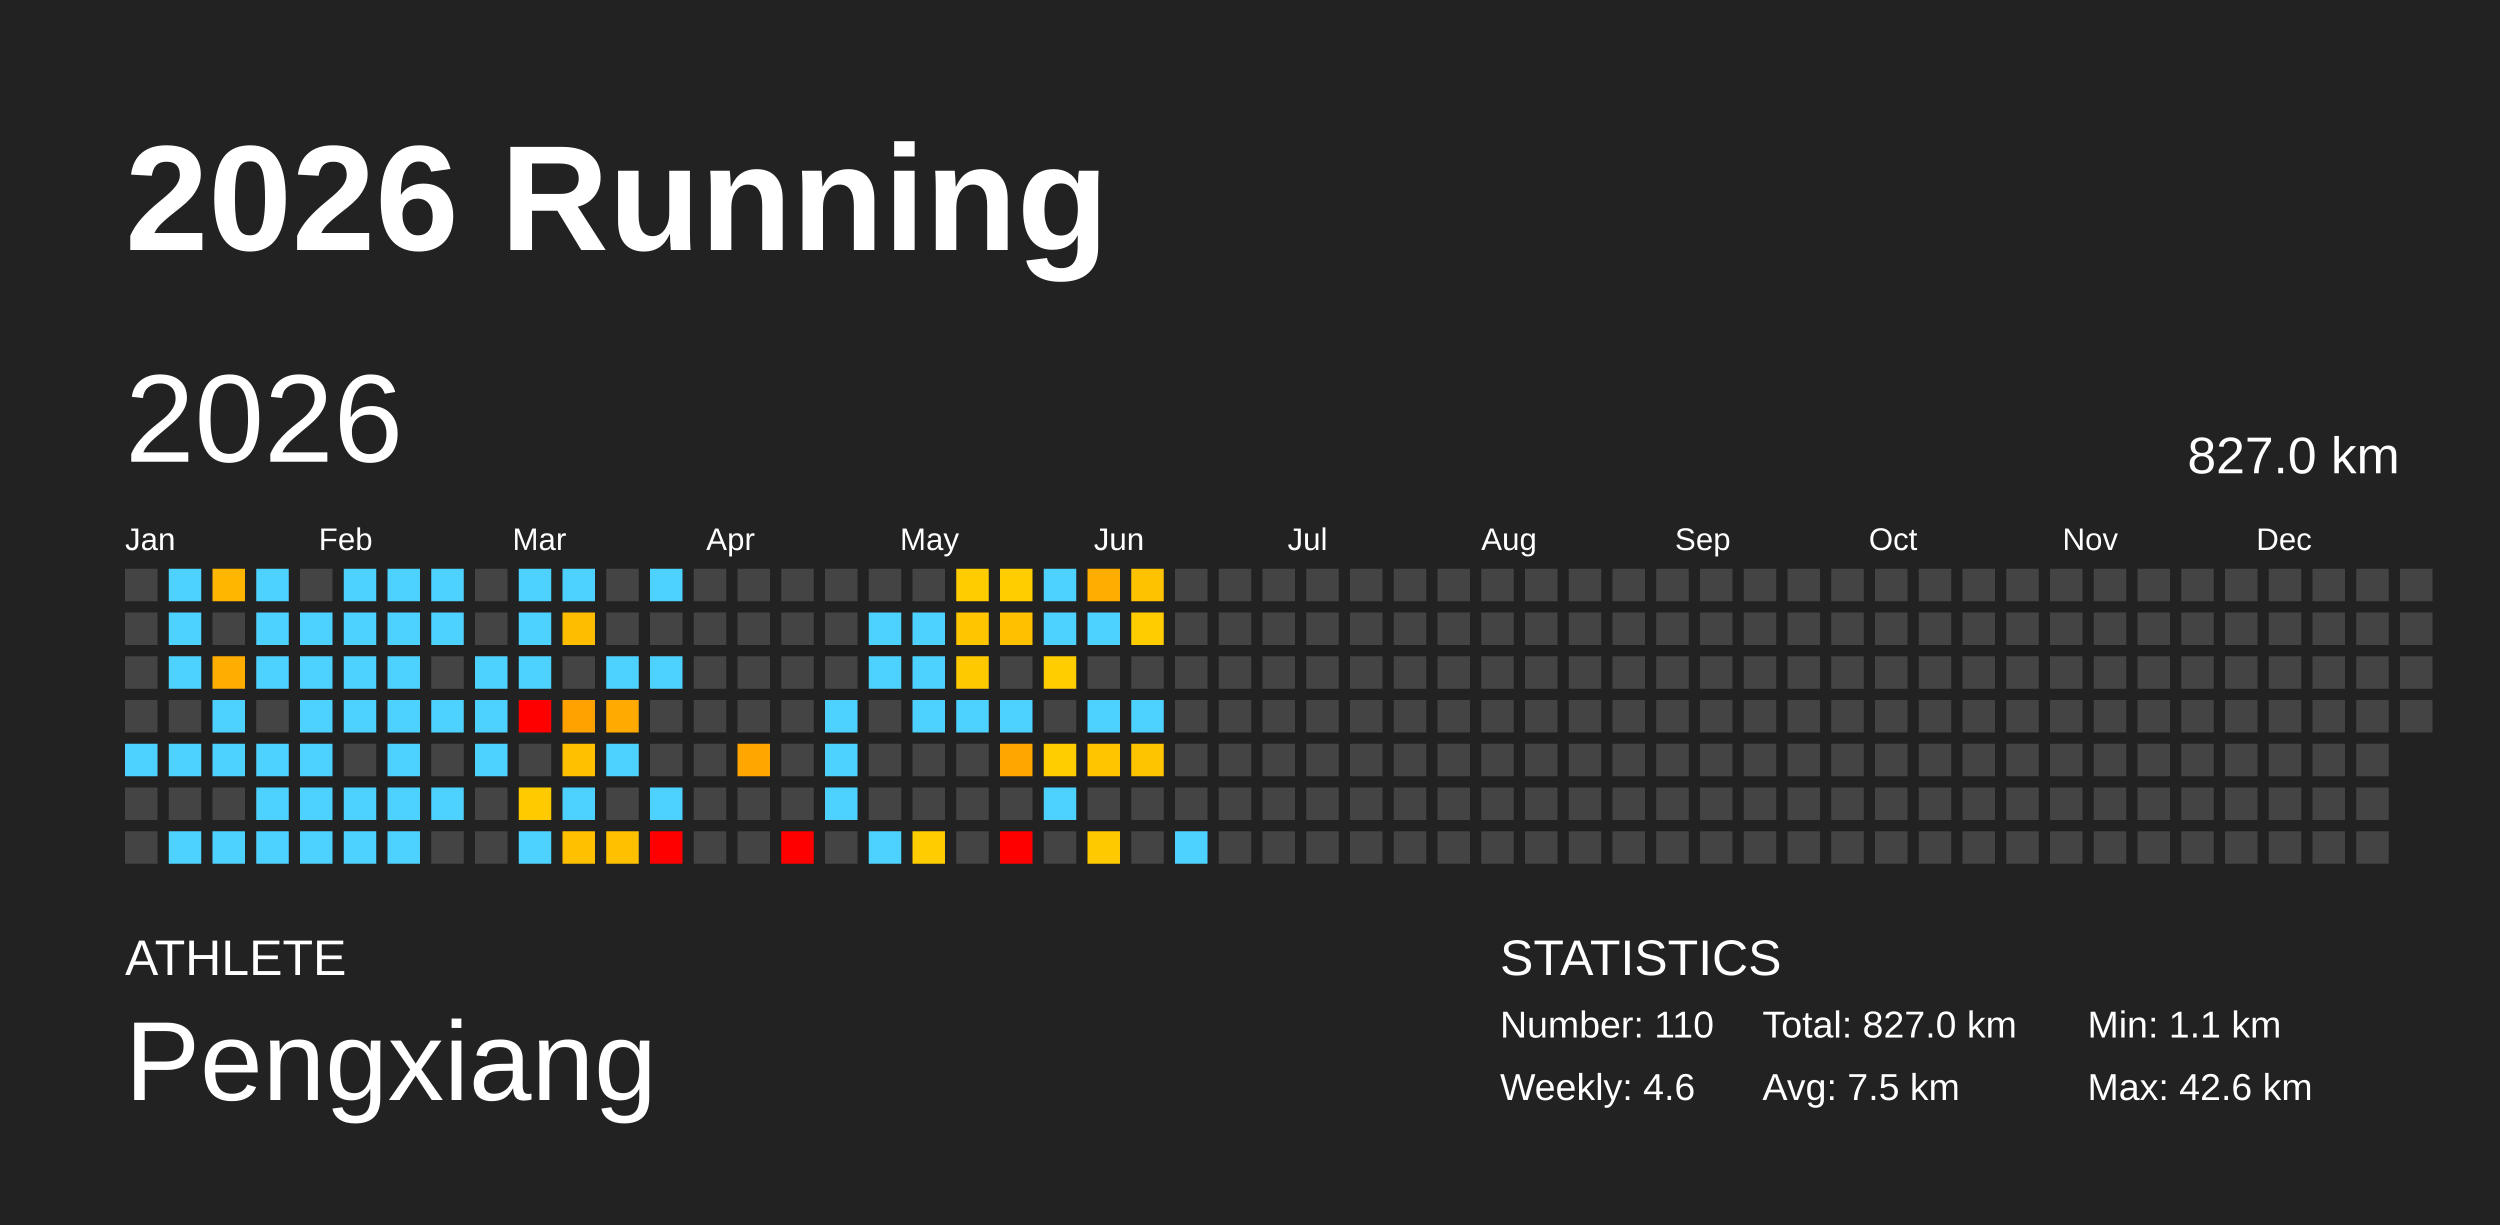
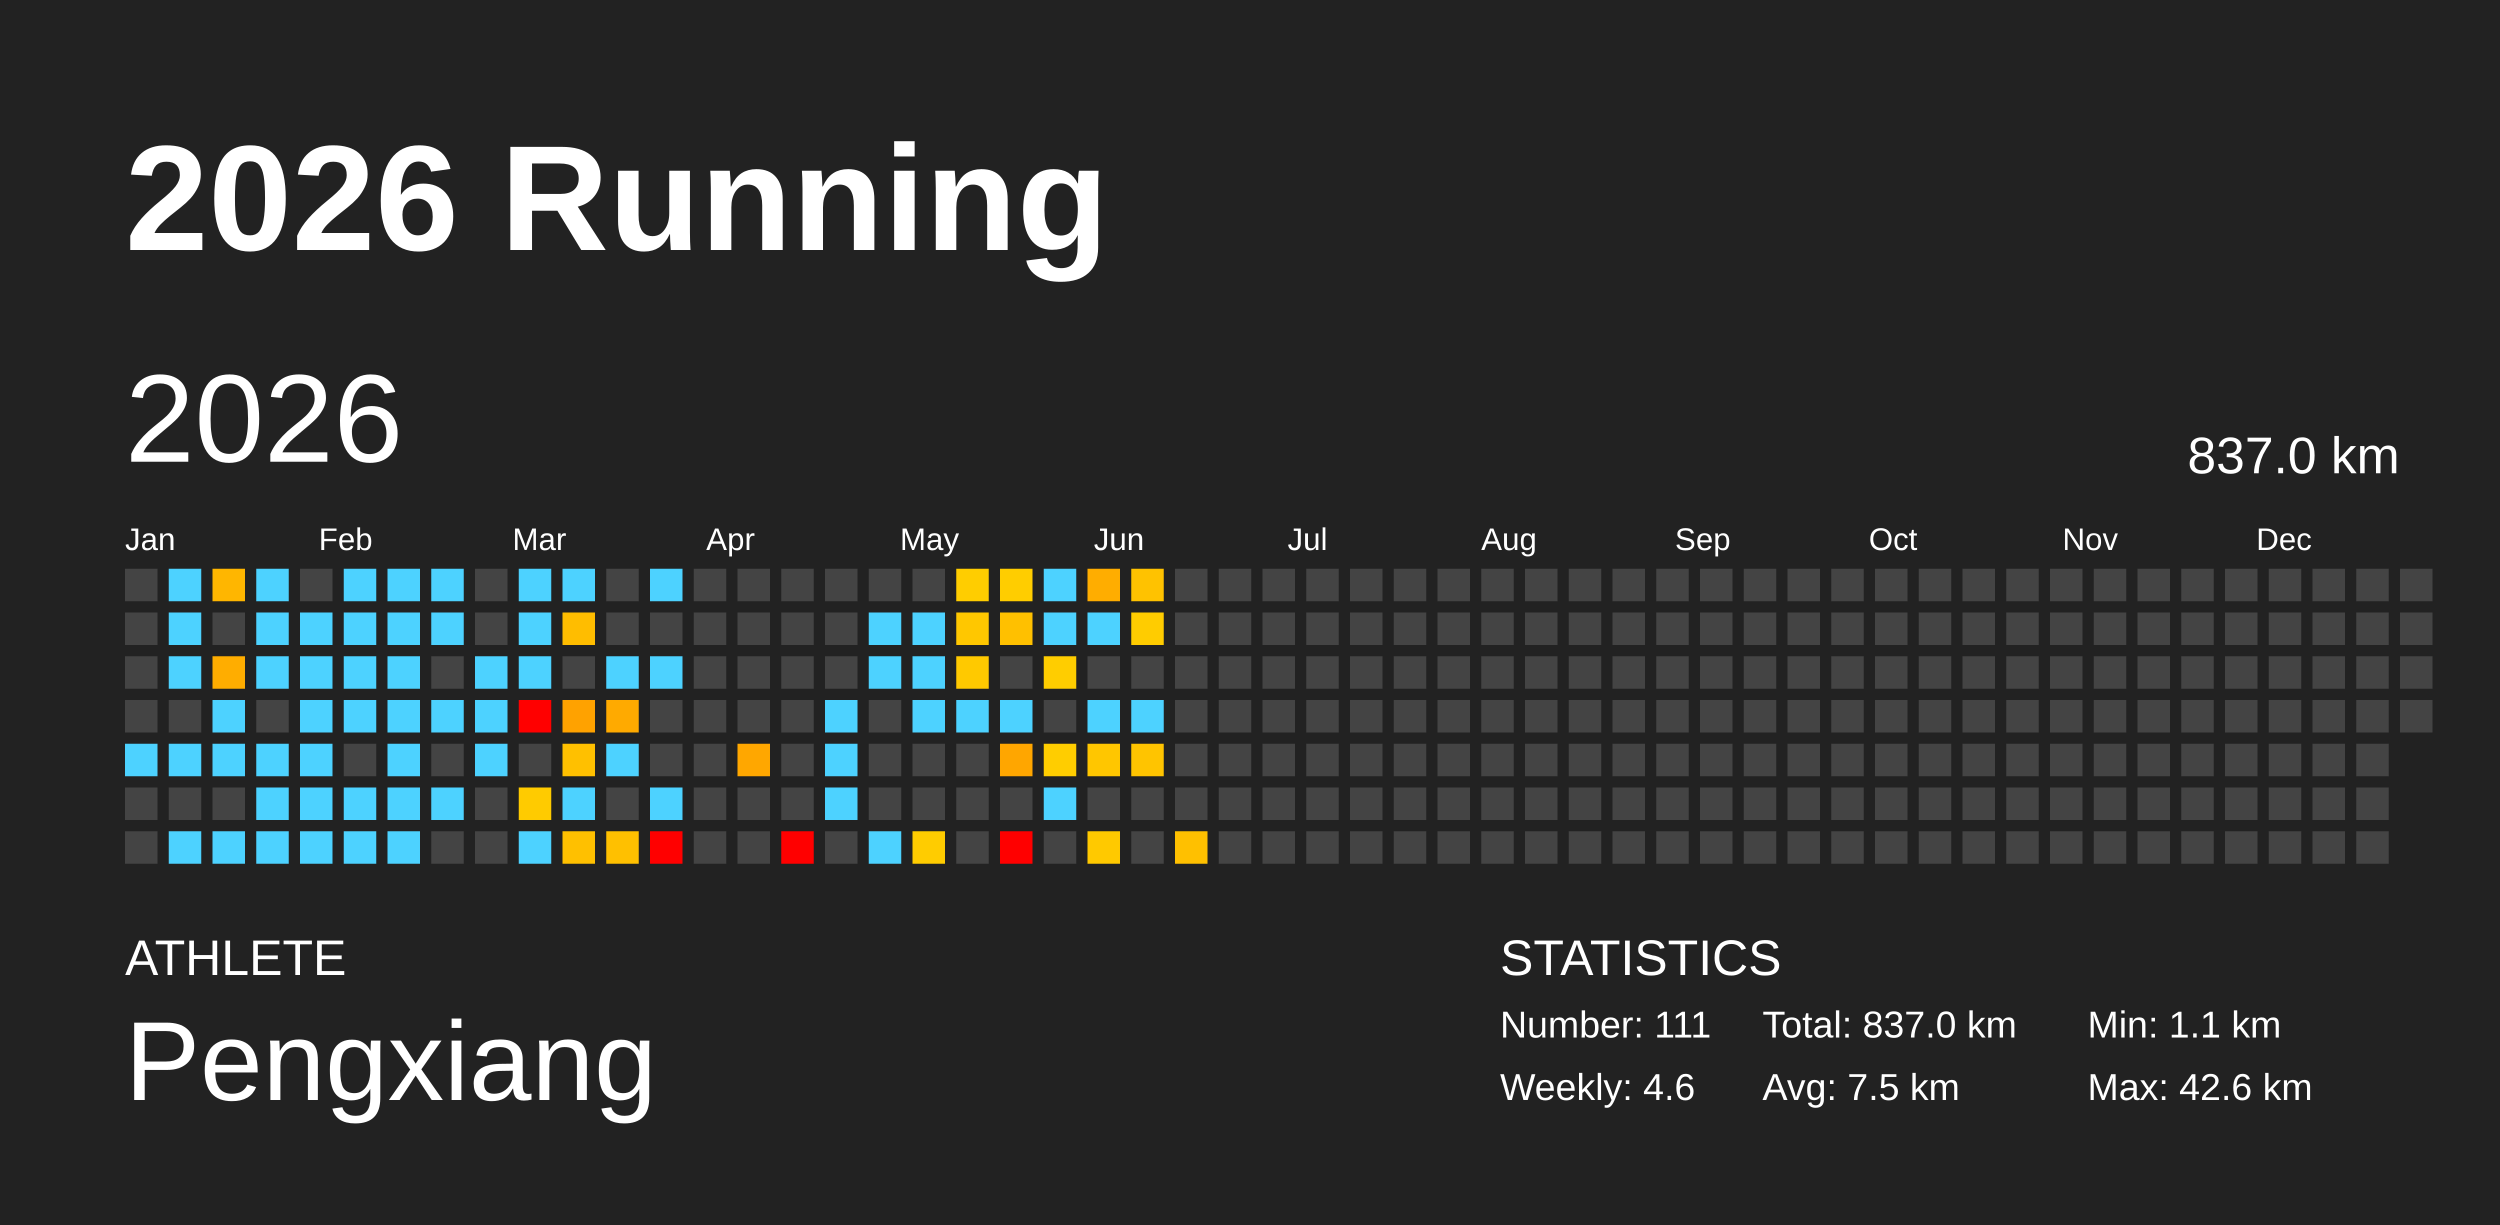
<svg xmlns="http://www.w3.org/2000/svg" baseProfile="full" height="98mm" version="1.1" viewBox="0,0,200,98" width="200mm">
  <defs />
  <rect fill="#222222" height="98" width="200" x="0" y="0" />
  <text fill="#FFFFFF" style="font-size:12px; font-family:Arial; font-weight:bold;" x="10" y="20">2026 Running</text>
  <text fill="#FFFFFF" style="font-size:4px; font-family:Arial" x="10" y="78">ATHLETE</text>
  <text fill="#FFFFFF" style="font-size:9px; font-family:Arial" x="10" y="88">Pengxiang</text>
  <text fill="#FFFFFF" style="font-size:4px; font-family:Arial" x="120" y="78">STATISTICS</text>
-   <text fill="#FFFFFF" style="font-size:3px; font-family:Arial" x="120" y="83">Number: 110</text>
+   <text fill="#FFFFFF" style="font-size:3px; font-family:Arial" x="120" y="83">Number: 111</text>
  <text fill="#FFFFFF" style="font-size:3px; font-family:Arial" x="120" y="88">Weekly: 4.6</text>
-   <text fill="#FFFFFF" style="font-size:3px; font-family:Arial" x="141" y="83">Total: 827.0 km</text>
+   <text fill="#FFFFFF" style="font-size:3px; font-family:Arial" x="141" y="83">Total: 837.0 km</text>
  <text fill="#FFFFFF" style="font-size:3px; font-family:Arial" x="141" y="88">Avg: 7.5 km</text>
  <text fill="#FFFFFF" style="font-size:3px; font-family:Arial" x="167" y="83">Min: 1.1 km</text>
  <text fill="#FFFFFF" style="font-size:3px; font-family:Arial" x="167" y="88">Max: 42.6 km</text>
  <text dominant-baseline="hanging" fill="#FFFFFF" style="font-size:10.0px; font-family:Arial;" x="10" y="30">2026</text>
-   <text dominant-baseline="hanging" fill="#FFFFFF" style="font-size:4.125px; font-family:Arial;" x="175" y="35">827.0 km</text>
+   <text dominant-baseline="hanging" fill="#FFFFFF" style="font-size:4.125px; font-family:Arial;" x="175" y="35">837.0 km</text>
  <text fill="#FFFFFF" style="font-size:2.5px; font-family:Arial" x="10.0" y="44">Jan</text>
  <text fill="#FFFFFF" style="font-size:2.5px; font-family:Arial" x="25.5" y="44">Feb</text>
  <text fill="#FFFFFF" style="font-size:2.5px; font-family:Arial" x="41.0" y="44">Mar</text>
  <text fill="#FFFFFF" style="font-size:2.5px; font-family:Arial" x="56.5" y="44">Apr</text>
  <text fill="#FFFFFF" style="font-size:2.5px; font-family:Arial" x="72.0" y="44">May</text>
  <text fill="#FFFFFF" style="font-size:2.5px; font-family:Arial" x="87.5" y="44">Jun</text>
  <text fill="#FFFFFF" style="font-size:2.5px; font-family:Arial" x="103.0" y="44">Jul</text>
  <text fill="#FFFFFF" style="font-size:2.5px; font-family:Arial" x="118.5" y="44">Aug</text>
  <text fill="#FFFFFF" style="font-size:2.5px; font-family:Arial" x="134.0" y="44">Sep</text>
  <text fill="#FFFFFF" style="font-size:2.5px; font-family:Arial" x="149.5" y="44">Oct</text>
  <text fill="#FFFFFF" style="font-size:2.5px; font-family:Arial" x="165.0" y="44">Nov</text>
  <text fill="#FFFFFF" style="font-size:2.5px; font-family:Arial" x="180.5" y="44">Dec</text>
  <rect fill="#444444" height="2.6" width="2.6" x="10.0" y="45.5" />
  <rect fill="#444444" height="2.6" width="2.6" x="10.0" y="49.0" />
  <rect fill="#444444" height="2.6" width="2.6" x="10.0" y="52.5" />
  <rect fill="#444444" height="2.6" width="2.6" x="10.0" y="56.0" />
  <rect fill="#4dd2ff" height="2.6" width="2.6" x="10.0" y="59.5" />
  <rect fill="#444444" height="2.6" width="2.6" x="10.0" y="63.0" />
  <rect fill="#444444" height="2.6" width="2.6" x="10.0" y="66.5" />
  <rect fill="#4dd2ff" height="2.6" width="2.6" x="13.5" y="45.5" />
  <rect fill="#4dd2ff" height="2.6" width="2.6" x="13.5" y="49.0" />
  <rect fill="#4dd2ff" height="2.6" width="2.6" x="13.5" y="52.5" />
  <rect fill="#444444" height="2.6" width="2.6" x="13.5" y="56.0" />
  <rect fill="#4dd2ff" height="2.6" width="2.6" x="13.5" y="59.5" />
  <rect fill="#444444" height="2.6" width="2.6" x="13.5" y="63.0" />
  <rect fill="#4dd2ff" height="2.6" width="2.6" x="13.5" y="66.5" />
  <rect fill="#ffb600" height="2.6" width="2.6" x="17.0" y="45.5" />
  <rect fill="#444444" height="2.6" width="2.6" x="17.0" y="49.0" />
  <rect fill="#ffad00" height="2.6" width="2.6" x="17.0" y="52.5" />
  <rect fill="#4dd2ff" height="2.6" width="2.6" x="17.0" y="56.0" />
  <rect fill="#4dd2ff" height="2.6" width="2.6" x="17.0" y="59.5" />
  <rect fill="#444444" height="2.6" width="2.6" x="17.0" y="63.0" />
  <rect fill="#4dd2ff" height="2.6" width="2.6" x="17.0" y="66.5" />
  <rect fill="#4dd2ff" height="2.6" width="2.6" x="20.5" y="45.5" />
  <rect fill="#4dd2ff" height="2.6" width="2.6" x="20.5" y="49.0" />
  <rect fill="#4dd2ff" height="2.6" width="2.6" x="20.5" y="52.5" />
  <rect fill="#444444" height="2.6" width="2.6" x="20.5" y="56.0" />
  <rect fill="#4dd2ff" height="2.6" width="2.6" x="20.5" y="59.5" />
  <rect fill="#4dd2ff" height="2.6" width="2.6" x="20.5" y="63.0" />
  <rect fill="#4dd2ff" height="2.6" width="2.6" x="20.5" y="66.5" />
  <rect fill="#444444" height="2.6" width="2.6" x="24.0" y="45.5" />
  <rect fill="#4dd2ff" height="2.6" width="2.6" x="24.0" y="49.0" />
  <rect fill="#4dd2ff" height="2.6" width="2.6" x="24.0" y="52.5" />
  <rect fill="#4dd2ff" height="2.6" width="2.6" x="24.0" y="56.0" />
  <rect fill="#4dd2ff" height="2.6" width="2.6" x="24.0" y="59.5" />
  <rect fill="#4dd2ff" height="2.6" width="2.6" x="24.0" y="63.0" />
  <rect fill="#4dd2ff" height="2.6" width="2.6" x="24.0" y="66.5" />
  <rect fill="#4dd2ff" height="2.6" width="2.6" x="27.5" y="45.5" />
  <rect fill="#4dd2ff" height="2.6" width="2.6" x="27.5" y="49.0" />
  <rect fill="#4dd2ff" height="2.6" width="2.6" x="27.5" y="52.5" />
  <rect fill="#4dd2ff" height="2.6" width="2.6" x="27.5" y="56.0" />
  <rect fill="#444444" height="2.6" width="2.6" x="27.5" y="59.5" />
  <rect fill="#4dd2ff" height="2.6" width="2.6" x="27.5" y="63.0" />
  <rect fill="#4dd2ff" height="2.6" width="2.6" x="27.5" y="66.5" />
  <rect fill="#4dd2ff" height="2.6" width="2.6" x="31.0" y="45.5" />
  <rect fill="#4dd2ff" height="2.6" width="2.6" x="31.0" y="49.0" />
  <rect fill="#4dd2ff" height="2.6" width="2.6" x="31.0" y="52.5" />
  <rect fill="#4dd2ff" height="2.6" width="2.6" x="31.0" y="56.0" />
  <rect fill="#4dd2ff" height="2.6" width="2.6" x="31.0" y="59.5" />
  <rect fill="#4dd2ff" height="2.6" width="2.6" x="31.0" y="63.0" />
  <rect fill="#4dd2ff" height="2.6" width="2.6" x="31.0" y="66.5" />
  <rect fill="#4dd2ff" height="2.6" width="2.6" x="34.5" y="45.5" />
  <rect fill="#4dd2ff" height="2.6" width="2.6" x="34.5" y="49.0" />
  <rect fill="#444444" height="2.6" width="2.6" x="34.5" y="52.5" />
  <rect fill="#4dd2ff" height="2.6" width="2.6" x="34.5" y="56.0" />
  <rect fill="#444444" height="2.6" width="2.6" x="34.5" y="59.5" />
  <rect fill="#4dd2ff" height="2.6" width="2.6" x="34.5" y="63.0" />
  <rect fill="#444444" height="2.6" width="2.6" x="34.5" y="66.5" />
  <rect fill="#444444" height="2.6" width="2.6" x="38.0" y="45.5" />
  <rect fill="#444444" height="2.6" width="2.6" x="38.0" y="49.0" />
  <rect fill="#4dd2ff" height="2.6" width="2.6" x="38.0" y="52.5" />
  <rect fill="#4dd2ff" height="2.6" width="2.6" x="38.0" y="56.0" />
  <rect fill="#4dd2ff" height="2.6" width="2.6" x="38.0" y="59.5" />
  <rect fill="#444444" height="2.6" width="2.6" x="38.0" y="63.0" />
  <rect fill="#444444" height="2.6" width="2.6" x="38.0" y="66.5" />
  <rect fill="#4dd2ff" height="2.6" width="2.6" x="41.5" y="45.5" />
  <rect fill="#4dd2ff" height="2.6" width="2.6" x="41.5" y="49.0" />
  <rect fill="#4dd2ff" height="2.6" width="2.6" x="41.5" y="52.5" />
  <rect fill="red" height="2.6" width="2.6" x="41.5" y="56.0" />
  <rect fill="#444444" height="2.6" width="2.6" x="41.5" y="59.5" />
  <rect fill="#ffcb00" height="2.6" width="2.6" x="41.5" y="63.0" />
  <rect fill="#4dd2ff" height="2.6" width="2.6" x="41.5" y="66.5" />
  <rect fill="#4dd2ff" height="2.6" width="2.6" x="45.0" y="45.5" />
  <rect fill="#ffbd00" height="2.6" width="2.6" x="45.0" y="49.0" />
  <rect fill="#444444" height="2.6" width="2.6" x="45.0" y="52.5" />
  <rect fill="#ffa200" height="2.6" width="2.6" x="45.0" y="56.0" />
  <rect fill="#ffc000" height="2.6" width="2.6" x="45.0" y="59.5" />
  <rect fill="#4dd2ff" height="2.6" width="2.6" x="45.0" y="63.0" />
  <rect fill="#ffc000" height="2.6" width="2.6" x="45.0" y="66.5" />
  <rect fill="#444444" height="2.6" width="2.6" x="48.5" y="45.5" />
  <rect fill="#444444" height="2.6" width="2.6" x="48.5" y="49.0" />
  <rect fill="#4dd2ff" height="2.6" width="2.6" x="48.5" y="52.5" />
  <rect fill="#ffaa00" height="2.6" width="2.6" x="48.5" y="56.0" />
  <rect fill="#4dd2ff" height="2.6" width="2.6" x="48.5" y="59.5" />
  <rect fill="#444444" height="2.6" width="2.6" x="48.5" y="63.0" />
  <rect fill="#ffc000" height="2.6" width="2.6" x="48.5" y="66.5" />
  <rect fill="#4dd2ff" height="2.6" width="2.6" x="52.0" y="45.5" />
  <rect fill="#444444" height="2.6" width="2.6" x="52.0" y="49.0" />
  <rect fill="#4dd2ff" height="2.6" width="2.6" x="52.0" y="52.5" />
  <rect fill="#444444" height="2.6" width="2.6" x="52.0" y="56.0" />
  <rect fill="#444444" height="2.6" width="2.6" x="52.0" y="59.5" />
  <rect fill="#4dd2ff" height="2.6" width="2.6" x="52.0" y="63.0" />
  <rect fill="red" height="2.6" width="2.6" x="52.0" y="66.5" />
  <rect fill="#444444" height="2.6" width="2.6" x="55.5" y="45.5" />
  <rect fill="#444444" height="2.6" width="2.6" x="55.5" y="49.0" />
  <rect fill="#444444" height="2.6" width="2.6" x="55.5" y="52.5" />
  <rect fill="#444444" height="2.6" width="2.6" x="55.5" y="56.0" />
  <rect fill="#444444" height="2.6" width="2.6" x="55.5" y="59.5" />
  <rect fill="#444444" height="2.6" width="2.6" x="55.5" y="63.0" />
  <rect fill="#444444" height="2.6" width="2.6" x="55.5" y="66.5" />
  <rect fill="#444444" height="2.6" width="2.6" x="59.0" y="45.5" />
  <rect fill="#444444" height="2.6" width="2.6" x="59.0" y="49.0" />
  <rect fill="#444444" height="2.6" width="2.6" x="59.0" y="52.5" />
  <rect fill="#444444" height="2.6" width="2.6" x="59.0" y="56.0" />
  <rect fill="#ffa700" height="2.6" width="2.6" x="59.0" y="59.5" />
  <rect fill="#444444" height="2.6" width="2.6" x="59.0" y="63.0" />
  <rect fill="#444444" height="2.6" width="2.6" x="59.0" y="66.5" />
  <rect fill="#444444" height="2.6" width="2.6" x="62.5" y="45.5" />
  <rect fill="#444444" height="2.6" width="2.6" x="62.5" y="49.0" />
  <rect fill="#444444" height="2.6" width="2.6" x="62.5" y="52.5" />
  <rect fill="#444444" height="2.6" width="2.6" x="62.5" y="56.0" />
  <rect fill="#444444" height="2.6" width="2.6" x="62.5" y="59.5" />
  <rect fill="#444444" height="2.6" width="2.6" x="62.5" y="63.0" />
  <rect fill="red" height="2.6" width="2.6" x="62.5" y="66.5" />
  <rect fill="#444444" height="2.6" width="2.6" x="66.0" y="45.5" />
  <rect fill="#444444" height="2.6" width="2.6" x="66.0" y="49.0" />
  <rect fill="#444444" height="2.6" width="2.6" x="66.0" y="52.5" />
  <rect fill="#4dd2ff" height="2.6" width="2.6" x="66.0" y="56.0" />
  <rect fill="#4dd2ff" height="2.6" width="2.6" x="66.0" y="59.5" />
  <rect fill="#4dd2ff" height="2.6" width="2.6" x="66.0" y="63.0" />
  <rect fill="#444444" height="2.6" width="2.6" x="66.0" y="66.5" />
  <rect fill="#444444" height="2.6" width="2.6" x="69.5" y="45.5" />
  <rect fill="#4dd2ff" height="2.6" width="2.6" x="69.5" y="49.0" />
  <rect fill="#4dd2ff" height="2.6" width="2.6" x="69.5" y="52.5" />
  <rect fill="#444444" height="2.6" width="2.6" x="69.5" y="56.0" />
  <rect fill="#444444" height="2.6" width="2.6" x="69.5" y="59.5" />
  <rect fill="#444444" height="2.6" width="2.6" x="69.5" y="63.0" />
  <rect fill="#4dd2ff" height="2.6" width="2.6" x="69.5" y="66.5" />
  <rect fill="#444444" height="2.6" width="2.6" x="73.0" y="45.5" />
  <rect fill="#4dd2ff" height="2.6" width="2.6" x="73.0" y="49.0" />
  <rect fill="#4dd2ff" height="2.6" width="2.6" x="73.0" y="52.5" />
  <rect fill="#4dd2ff" height="2.6" width="2.6" x="73.0" y="56.0" />
  <rect fill="#444444" height="2.6" width="2.6" x="73.0" y="59.5" />
  <rect fill="#444444" height="2.6" width="2.6" x="73.0" y="63.0" />
  <rect fill="#ffcc00" height="2.6" width="2.6" x="73.0" y="66.5" />
-   <rect fill="#ffcc00" height="2.6" width="2.6" x="76.5" y="45.5" />
-   <rect fill="#ffc600" height="2.6" width="2.6" x="76.5" y="49.0" />
+   <rect fill="#ffcd00" height="2.6" width="2.6" x="76.5" y="45.5" />
+   <rect fill="#ffc700" height="2.6" width="2.6" x="76.5" y="49.0" />
  <rect fill="#ffc900" height="2.6" width="2.6" x="76.5" y="52.5" />
  <rect fill="#4dd2ff" height="2.6" width="2.6" x="76.5" y="56.0" />
  <rect fill="#444444" height="2.6" width="2.6" x="76.5" y="59.5" />
  <rect fill="#444444" height="2.6" width="2.6" x="76.5" y="63.0" />
  <rect fill="#444444" height="2.6" width="2.6" x="76.5" y="66.5" />
  <rect fill="#ffcd00" height="2.6" width="2.6" x="80.0" y="45.5" />
  <rect fill="#ffc000" height="2.6" width="2.6" x="80.0" y="49.0" />
  <rect fill="#444444" height="2.6" width="2.6" x="80.0" y="52.5" />
  <rect fill="#4dd2ff" height="2.6" width="2.6" x="80.0" y="56.0" />
  <rect fill="#ffa600" height="2.6" width="2.6" x="80.0" y="59.5" />
  <rect fill="#444444" height="2.6" width="2.6" x="80.0" y="63.0" />
  <rect fill="red" height="2.6" width="2.6" x="80.0" y="66.5" />
  <rect fill="#4dd2ff" height="2.6" width="2.6" x="83.5" y="45.5" />
  <rect fill="#4dd2ff" height="2.6" width="2.6" x="83.5" y="49.0" />
  <rect fill="#ffcd00" height="2.6" width="2.6" x="83.5" y="52.5" />
  <rect fill="#444444" height="2.6" width="2.6" x="83.5" y="56.0" />
  <rect fill="#ffcd00" height="2.6" width="2.6" x="83.5" y="59.5" />
  <rect fill="#4dd2ff" height="2.6" width="2.6" x="83.5" y="63.0" />
  <rect fill="#444444" height="2.6" width="2.6" x="83.5" y="66.5" />
  <rect fill="#ffad00" height="2.6" width="2.6" x="87.0" y="45.5" />
  <rect fill="#4dd2ff" height="2.6" width="2.6" x="87.0" y="49.0" />
  <rect fill="#444444" height="2.6" width="2.6" x="87.0" y="52.5" />
  <rect fill="#4dd2ff" height="2.6" width="2.6" x="87.0" y="56.0" />
  <rect fill="#ffc600" height="2.6" width="2.6" x="87.0" y="59.5" />
  <rect fill="#444444" height="2.6" width="2.6" x="87.0" y="63.0" />
  <rect fill="#ffc900" height="2.6" width="2.6" x="87.0" y="66.5" />
  <rect fill="#ffc200" height="2.6" width="2.6" x="90.5" y="45.5" />
  <rect fill="#ffcc00" height="2.6" width="2.6" x="90.5" y="49.0" />
  <rect fill="#444444" height="2.6" width="2.6" x="90.5" y="52.5" />
  <rect fill="#4dd2ff" height="2.6" width="2.6" x="90.5" y="56.0" />
  <rect fill="#ffc400" height="2.6" width="2.6" x="90.5" y="59.5" />
  <rect fill="#444444" height="2.6" width="2.6" x="90.5" y="63.0" />
  <rect fill="#444444" height="2.6" width="2.6" x="90.5" y="66.5" />
  <rect fill="#444444" height="2.6" width="2.6" x="94.0" y="45.5" />
  <rect fill="#444444" height="2.6" width="2.6" x="94.0" y="49.0" />
  <rect fill="#444444" height="2.6" width="2.6" x="94.0" y="52.5" />
  <rect fill="#444444" height="2.6" width="2.6" x="94.0" y="56.0" />
  <rect fill="#444444" height="2.6" width="2.6" x="94.0" y="59.5" />
  <rect fill="#444444" height="2.6" width="2.6" x="94.0" y="63.0" />
-   <rect fill="#4dd2ff" height="2.6" width="2.6" x="94.0" y="66.5" />
+   <rect fill="#ffc000" height="2.6" width="2.6" x="94.0" y="66.5" />
  <rect fill="#444444" height="2.6" width="2.6" x="97.5" y="45.5" />
  <rect fill="#444444" height="2.6" width="2.6" x="97.5" y="49.0" />
  <rect fill="#444444" height="2.6" width="2.6" x="97.5" y="52.5" />
  <rect fill="#444444" height="2.6" width="2.6" x="97.5" y="56.0" />
  <rect fill="#444444" height="2.6" width="2.6" x="97.5" y="59.5" />
  <rect fill="#444444" height="2.6" width="2.6" x="97.5" y="63.0" />
  <rect fill="#444444" height="2.6" width="2.6" x="97.5" y="66.5" />
  <rect fill="#444444" height="2.6" width="2.6" x="101.0" y="45.5" />
  <rect fill="#444444" height="2.6" width="2.6" x="101.0" y="49.0" />
  <rect fill="#444444" height="2.6" width="2.6" x="101.0" y="52.5" />
  <rect fill="#444444" height="2.6" width="2.6" x="101.0" y="56.0" />
  <rect fill="#444444" height="2.6" width="2.6" x="101.0" y="59.5" />
  <rect fill="#444444" height="2.6" width="2.6" x="101.0" y="63.0" />
  <rect fill="#444444" height="2.6" width="2.6" x="101.0" y="66.5" />
  <rect fill="#444444" height="2.6" width="2.6" x="104.5" y="45.5" />
  <rect fill="#444444" height="2.6" width="2.6" x="104.5" y="49.0" />
  <rect fill="#444444" height="2.6" width="2.6" x="104.5" y="52.5" />
  <rect fill="#444444" height="2.6" width="2.6" x="104.5" y="56.0" />
  <rect fill="#444444" height="2.6" width="2.6" x="104.5" y="59.5" />
  <rect fill="#444444" height="2.6" width="2.6" x="104.5" y="63.0" />
  <rect fill="#444444" height="2.6" width="2.6" x="104.5" y="66.5" />
  <rect fill="#444444" height="2.6" width="2.6" x="108.0" y="45.5" />
  <rect fill="#444444" height="2.6" width="2.6" x="108.0" y="49.0" />
  <rect fill="#444444" height="2.6" width="2.6" x="108.0" y="52.5" />
  <rect fill="#444444" height="2.6" width="2.6" x="108.0" y="56.0" />
  <rect fill="#444444" height="2.6" width="2.6" x="108.0" y="59.5" />
  <rect fill="#444444" height="2.6" width="2.6" x="108.0" y="63.0" />
  <rect fill="#444444" height="2.6" width="2.6" x="108.0" y="66.5" />
  <rect fill="#444444" height="2.6" width="2.6" x="111.5" y="45.5" />
  <rect fill="#444444" height="2.6" width="2.6" x="111.5" y="49.0" />
  <rect fill="#444444" height="2.6" width="2.6" x="111.5" y="52.5" />
  <rect fill="#444444" height="2.6" width="2.6" x="111.5" y="56.0" />
  <rect fill="#444444" height="2.6" width="2.6" x="111.5" y="59.5" />
  <rect fill="#444444" height="2.6" width="2.6" x="111.5" y="63.0" />
  <rect fill="#444444" height="2.6" width="2.6" x="111.5" y="66.5" />
  <rect fill="#444444" height="2.6" width="2.6" x="115.0" y="45.5" />
  <rect fill="#444444" height="2.6" width="2.6" x="115.0" y="49.0" />
  <rect fill="#444444" height="2.6" width="2.6" x="115.0" y="52.5" />
  <rect fill="#444444" height="2.6" width="2.6" x="115.0" y="56.0" />
  <rect fill="#444444" height="2.6" width="2.6" x="115.0" y="59.5" />
  <rect fill="#444444" height="2.6" width="2.6" x="115.0" y="63.0" />
  <rect fill="#444444" height="2.6" width="2.6" x="115.0" y="66.5" />
  <rect fill="#444444" height="2.6" width="2.6" x="118.5" y="45.5" />
  <rect fill="#444444" height="2.6" width="2.6" x="118.5" y="49.0" />
  <rect fill="#444444" height="2.6" width="2.6" x="118.5" y="52.5" />
  <rect fill="#444444" height="2.6" width="2.6" x="118.5" y="56.0" />
  <rect fill="#444444" height="2.6" width="2.6" x="118.5" y="59.5" />
  <rect fill="#444444" height="2.6" width="2.6" x="118.5" y="63.0" />
  <rect fill="#444444" height="2.6" width="2.6" x="118.5" y="66.5" />
  <rect fill="#444444" height="2.6" width="2.6" x="122.0" y="45.5" />
  <rect fill="#444444" height="2.6" width="2.6" x="122.0" y="49.0" />
  <rect fill="#444444" height="2.6" width="2.6" x="122.0" y="52.5" />
  <rect fill="#444444" height="2.6" width="2.6" x="122.0" y="56.0" />
  <rect fill="#444444" height="2.6" width="2.6" x="122.0" y="59.5" />
  <rect fill="#444444" height="2.6" width="2.6" x="122.0" y="63.0" />
  <rect fill="#444444" height="2.6" width="2.6" x="122.0" y="66.5" />
  <rect fill="#444444" height="2.6" width="2.6" x="125.5" y="45.5" />
  <rect fill="#444444" height="2.6" width="2.6" x="125.5" y="49.0" />
  <rect fill="#444444" height="2.6" width="2.6" x="125.5" y="52.5" />
  <rect fill="#444444" height="2.6" width="2.6" x="125.5" y="56.0" />
  <rect fill="#444444" height="2.6" width="2.6" x="125.5" y="59.5" />
  <rect fill="#444444" height="2.6" width="2.6" x="125.5" y="63.0" />
  <rect fill="#444444" height="2.6" width="2.6" x="125.5" y="66.5" />
  <rect fill="#444444" height="2.6" width="2.6" x="129.0" y="45.5" />
  <rect fill="#444444" height="2.6" width="2.6" x="129.0" y="49.0" />
  <rect fill="#444444" height="2.6" width="2.6" x="129.0" y="52.5" />
  <rect fill="#444444" height="2.6" width="2.6" x="129.0" y="56.0" />
  <rect fill="#444444" height="2.6" width="2.6" x="129.0" y="59.5" />
  <rect fill="#444444" height="2.6" width="2.6" x="129.0" y="63.0" />
  <rect fill="#444444" height="2.6" width="2.6" x="129.0" y="66.5" />
  <rect fill="#444444" height="2.6" width="2.6" x="132.5" y="45.5" />
  <rect fill="#444444" height="2.6" width="2.6" x="132.5" y="49.0" />
  <rect fill="#444444" height="2.6" width="2.6" x="132.5" y="52.5" />
  <rect fill="#444444" height="2.6" width="2.6" x="132.5" y="56.0" />
  <rect fill="#444444" height="2.6" width="2.6" x="132.5" y="59.5" />
  <rect fill="#444444" height="2.6" width="2.6" x="132.5" y="63.0" />
  <rect fill="#444444" height="2.6" width="2.6" x="132.5" y="66.5" />
  <rect fill="#444444" height="2.6" width="2.6" x="136.0" y="45.5" />
  <rect fill="#444444" height="2.6" width="2.6" x="136.0" y="49.0" />
  <rect fill="#444444" height="2.6" width="2.6" x="136.0" y="52.5" />
  <rect fill="#444444" height="2.6" width="2.6" x="136.0" y="56.0" />
  <rect fill="#444444" height="2.6" width="2.6" x="136.0" y="59.5" />
  <rect fill="#444444" height="2.6" width="2.6" x="136.0" y="63.0" />
  <rect fill="#444444" height="2.6" width="2.6" x="136.0" y="66.5" />
  <rect fill="#444444" height="2.6" width="2.6" x="139.5" y="45.5" />
  <rect fill="#444444" height="2.6" width="2.6" x="139.5" y="49.0" />
  <rect fill="#444444" height="2.6" width="2.6" x="139.5" y="52.5" />
  <rect fill="#444444" height="2.6" width="2.6" x="139.5" y="56.0" />
  <rect fill="#444444" height="2.6" width="2.6" x="139.5" y="59.5" />
  <rect fill="#444444" height="2.6" width="2.6" x="139.5" y="63.0" />
  <rect fill="#444444" height="2.6" width="2.6" x="139.5" y="66.5" />
  <rect fill="#444444" height="2.6" width="2.6" x="143.0" y="45.5" />
  <rect fill="#444444" height="2.6" width="2.6" x="143.0" y="49.0" />
  <rect fill="#444444" height="2.6" width="2.6" x="143.0" y="52.5" />
  <rect fill="#444444" height="2.6" width="2.6" x="143.0" y="56.0" />
  <rect fill="#444444" height="2.6" width="2.6" x="143.0" y="59.5" />
  <rect fill="#444444" height="2.6" width="2.6" x="143.0" y="63.0" />
  <rect fill="#444444" height="2.6" width="2.6" x="143.0" y="66.5" />
  <rect fill="#444444" height="2.6" width="2.6" x="146.5" y="45.5" />
  <rect fill="#444444" height="2.6" width="2.6" x="146.5" y="49.0" />
  <rect fill="#444444" height="2.6" width="2.6" x="146.5" y="52.5" />
  <rect fill="#444444" height="2.6" width="2.6" x="146.5" y="56.0" />
  <rect fill="#444444" height="2.6" width="2.6" x="146.5" y="59.5" />
  <rect fill="#444444" height="2.6" width="2.6" x="146.5" y="63.0" />
  <rect fill="#444444" height="2.6" width="2.6" x="146.5" y="66.5" />
  <rect fill="#444444" height="2.6" width="2.6" x="150.0" y="45.5" />
  <rect fill="#444444" height="2.6" width="2.6" x="150.0" y="49.0" />
  <rect fill="#444444" height="2.6" width="2.6" x="150.0" y="52.5" />
  <rect fill="#444444" height="2.6" width="2.6" x="150.0" y="56.0" />
  <rect fill="#444444" height="2.6" width="2.6" x="150.0" y="59.5" />
  <rect fill="#444444" height="2.6" width="2.6" x="150.0" y="63.0" />
  <rect fill="#444444" height="2.6" width="2.6" x="150.0" y="66.5" />
  <rect fill="#444444" height="2.6" width="2.6" x="153.5" y="45.5" />
  <rect fill="#444444" height="2.6" width="2.6" x="153.5" y="49.0" />
  <rect fill="#444444" height="2.6" width="2.6" x="153.5" y="52.5" />
  <rect fill="#444444" height="2.6" width="2.6" x="153.5" y="56.0" />
  <rect fill="#444444" height="2.6" width="2.6" x="153.5" y="59.5" />
  <rect fill="#444444" height="2.6" width="2.6" x="153.5" y="63.0" />
  <rect fill="#444444" height="2.6" width="2.6" x="153.5" y="66.5" />
  <rect fill="#444444" height="2.6" width="2.6" x="157.0" y="45.5" />
  <rect fill="#444444" height="2.6" width="2.6" x="157.0" y="49.0" />
  <rect fill="#444444" height="2.6" width="2.6" x="157.0" y="52.5" />
  <rect fill="#444444" height="2.6" width="2.6" x="157.0" y="56.0" />
  <rect fill="#444444" height="2.6" width="2.6" x="157.0" y="59.5" />
  <rect fill="#444444" height="2.6" width="2.6" x="157.0" y="63.0" />
  <rect fill="#444444" height="2.6" width="2.6" x="157.0" y="66.5" />
  <rect fill="#444444" height="2.6" width="2.6" x="160.5" y="45.5" />
  <rect fill="#444444" height="2.6" width="2.6" x="160.5" y="49.0" />
  <rect fill="#444444" height="2.6" width="2.6" x="160.5" y="52.5" />
  <rect fill="#444444" height="2.6" width="2.6" x="160.5" y="56.0" />
  <rect fill="#444444" height="2.6" width="2.6" x="160.5" y="59.5" />
  <rect fill="#444444" height="2.6" width="2.6" x="160.5" y="63.0" />
  <rect fill="#444444" height="2.6" width="2.6" x="160.5" y="66.5" />
  <rect fill="#444444" height="2.6" width="2.6" x="164.0" y="45.5" />
  <rect fill="#444444" height="2.6" width="2.6" x="164.0" y="49.0" />
  <rect fill="#444444" height="2.6" width="2.6" x="164.0" y="52.5" />
  <rect fill="#444444" height="2.6" width="2.6" x="164.0" y="56.0" />
  <rect fill="#444444" height="2.6" width="2.6" x="164.0" y="59.5" />
  <rect fill="#444444" height="2.6" width="2.6" x="164.0" y="63.0" />
  <rect fill="#444444" height="2.6" width="2.6" x="164.0" y="66.5" />
  <rect fill="#444444" height="2.6" width="2.6" x="167.5" y="45.5" />
  <rect fill="#444444" height="2.6" width="2.6" x="167.5" y="49.0" />
  <rect fill="#444444" height="2.6" width="2.6" x="167.5" y="52.5" />
  <rect fill="#444444" height="2.6" width="2.6" x="167.5" y="56.0" />
  <rect fill="#444444" height="2.6" width="2.6" x="167.5" y="59.5" />
  <rect fill="#444444" height="2.6" width="2.6" x="167.5" y="63.0" />
  <rect fill="#444444" height="2.6" width="2.6" x="167.5" y="66.5" />
  <rect fill="#444444" height="2.6" width="2.6" x="171.0" y="45.5" />
  <rect fill="#444444" height="2.6" width="2.6" x="171.0" y="49.0" />
  <rect fill="#444444" height="2.6" width="2.6" x="171.0" y="52.5" />
  <rect fill="#444444" height="2.6" width="2.6" x="171.0" y="56.0" />
  <rect fill="#444444" height="2.6" width="2.6" x="171.0" y="59.5" />
  <rect fill="#444444" height="2.6" width="2.6" x="171.0" y="63.0" />
  <rect fill="#444444" height="2.6" width="2.6" x="171.0" y="66.5" />
  <rect fill="#444444" height="2.6" width="2.6" x="174.5" y="45.5" />
  <rect fill="#444444" height="2.6" width="2.6" x="174.5" y="49.0" />
  <rect fill="#444444" height="2.6" width="2.6" x="174.5" y="52.5" />
  <rect fill="#444444" height="2.6" width="2.6" x="174.5" y="56.0" />
  <rect fill="#444444" height="2.6" width="2.6" x="174.5" y="59.5" />
  <rect fill="#444444" height="2.6" width="2.6" x="174.5" y="63.0" />
  <rect fill="#444444" height="2.6" width="2.6" x="174.5" y="66.5" />
  <rect fill="#444444" height="2.6" width="2.6" x="178.0" y="45.5" />
  <rect fill="#444444" height="2.6" width="2.6" x="178.0" y="49.0" />
  <rect fill="#444444" height="2.6" width="2.6" x="178.0" y="52.5" />
  <rect fill="#444444" height="2.6" width="2.6" x="178.0" y="56.0" />
  <rect fill="#444444" height="2.6" width="2.6" x="178.0" y="59.5" />
  <rect fill="#444444" height="2.6" width="2.6" x="178.0" y="63.0" />
  <rect fill="#444444" height="2.6" width="2.6" x="178.0" y="66.5" />
  <rect fill="#444444" height="2.6" width="2.6" x="181.5" y="45.5" />
  <rect fill="#444444" height="2.6" width="2.6" x="181.5" y="49.0" />
  <rect fill="#444444" height="2.6" width="2.6" x="181.5" y="52.5" />
  <rect fill="#444444" height="2.6" width="2.6" x="181.5" y="56.0" />
  <rect fill="#444444" height="2.6" width="2.6" x="181.5" y="59.5" />
  <rect fill="#444444" height="2.6" width="2.6" x="181.5" y="63.0" />
  <rect fill="#444444" height="2.6" width="2.6" x="181.5" y="66.5" />
  <rect fill="#444444" height="2.6" width="2.6" x="185.0" y="45.5" />
  <rect fill="#444444" height="2.6" width="2.6" x="185.0" y="49.0" />
  <rect fill="#444444" height="2.6" width="2.6" x="185.0" y="52.5" />
  <rect fill="#444444" height="2.6" width="2.6" x="185.0" y="56.0" />
  <rect fill="#444444" height="2.6" width="2.6" x="185.0" y="59.5" />
  <rect fill="#444444" height="2.6" width="2.6" x="185.0" y="63.0" />
  <rect fill="#444444" height="2.6" width="2.6" x="185.0" y="66.5" />
  <rect fill="#444444" height="2.6" width="2.6" x="188.5" y="45.5" />
  <rect fill="#444444" height="2.6" width="2.6" x="188.5" y="49.0" />
  <rect fill="#444444" height="2.6" width="2.6" x="188.5" y="52.5" />
  <rect fill="#444444" height="2.6" width="2.6" x="188.5" y="56.0" />
  <rect fill="#444444" height="2.6" width="2.6" x="188.5" y="59.5" />
  <rect fill="#444444" height="2.6" width="2.6" x="188.5" y="63.0" />
  <rect fill="#444444" height="2.6" width="2.6" x="188.5" y="66.5" />
  <rect fill="#444444" height="2.6" width="2.6" x="192.0" y="45.5" />
  <rect fill="#444444" height="2.6" width="2.6" x="192.0" y="49.0" />
  <rect fill="#444444" height="2.6" width="2.6" x="192.0" y="52.5" />
  <rect fill="#444444" height="2.6" width="2.6" x="192.0" y="56.0" />
</svg>
